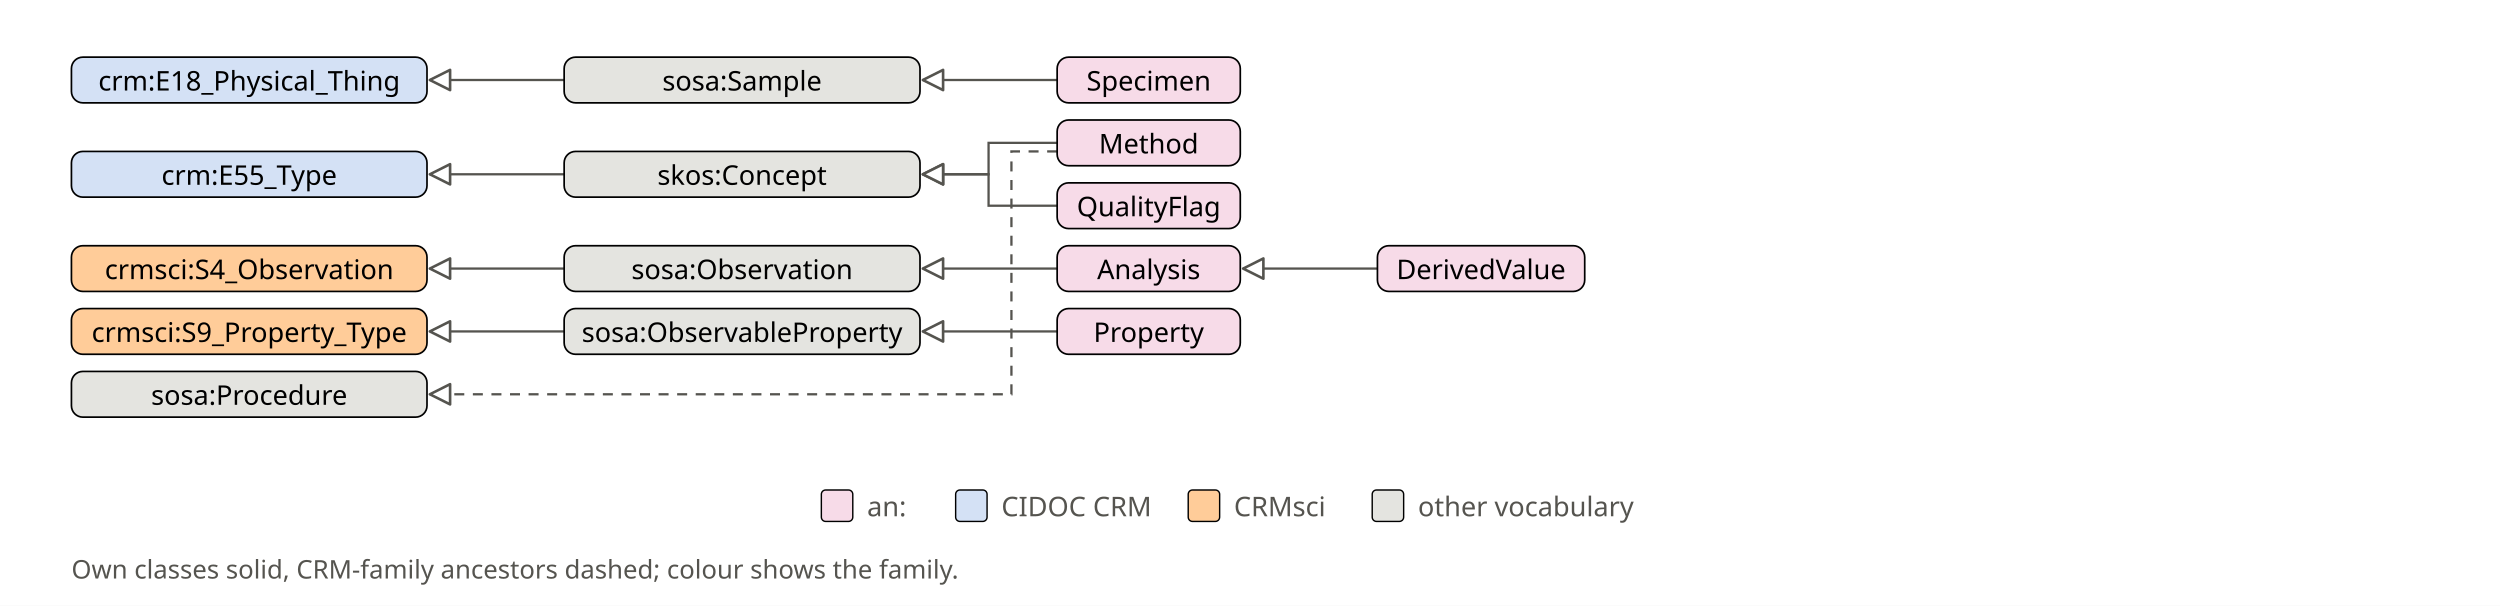
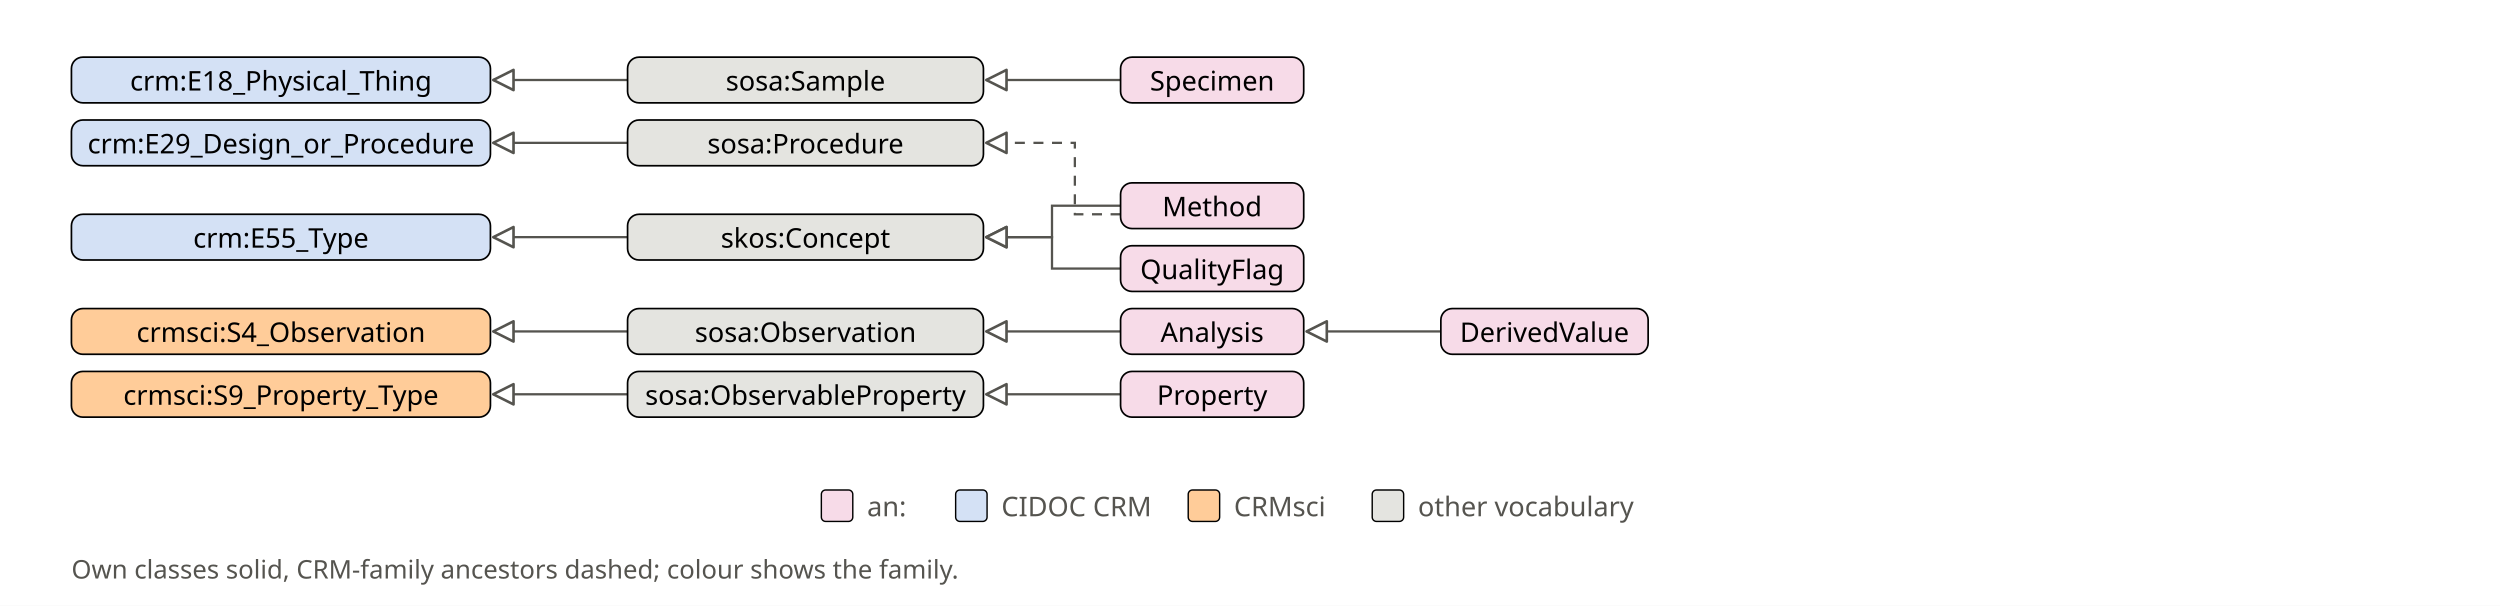
<svg xmlns="http://www.w3.org/2000/svg" width="1750" height="424" viewBox="0 0 1750 424" role="img">
  <rect width="1750" height="424" fill="#ffffff" />
  <defs>
    <marker id="a" viewBox="0 0 10 10" refX="9" refY="5" markerWidth="8" markerHeight="8" orient="auto-start-reverse">
      <path d="M1 1L9 5L1 9" fill="none" stroke="#55544f" stroke-width="1.6" stroke-linecap="round" stroke-linejoin="round" />
    </marker>
    <marker id="t" viewBox="0 0 12 12" refX="11" refY="6" markerWidth="17" markerHeight="17" markerUnits="userSpaceOnUse" orient="auto">
      <path d="M1 1L11 6L1 11Z" fill="#ffffff" stroke="#55544f" stroke-width="1.3" stroke-linejoin="round" />
    </marker>
    <pattern id="warm" width="14" height="14" patternUnits="userSpaceOnUse">
      <rect width="14" height="14" fill="#f9dfb8" />
      <circle cx="7" cy="7" r="1.6" fill="#d9974a" />
    </pattern>
    <pattern id="cold" width="11" height="11" patternUnits="userSpaceOnUse" patternTransform="rotate(45)">
      <rect width="11" height="11" fill="#cfe3f3" />
      <line x1="0" y1="0" x2="0" y2="11" stroke="#7fb0d6" stroke-width="2.4" />
    </pattern>
  </defs>
-   <path d="M 740.0 188.0 L 692.0 188.0 L 692.0 188.0 L 646.0 188.0" fill="none" stroke="#55544f" stroke-width="1.6" marker-end="url(#t)" />
-   <path d="M 394.9 188.0 L 346.9 188.0 L 346.9 188.0 L 300.9 188.0" fill="none" stroke="#55544f" stroke-width="1.6" marker-end="url(#t)" />
-   <path d="M 964.2 188.0 L 916.2 188.0 L 916.2 188.0 L 870.2 188.0" fill="none" stroke="#55544f" stroke-width="1.6" marker-end="url(#t)" />
-   <path d="M 740.0 100.0 L 692.0 100.0 L 692.0 122.0 L 646.0 122.0" fill="none" stroke="#55544f" stroke-width="1.6" marker-end="url(#t)" />
-   <path d="M 394.9 122.0 L 346.9 122.0 L 346.9 122.0 L 300.9 122.0" fill="none" stroke="#55544f" stroke-width="1.6" marker-end="url(#t)" />
-   <path d="M 740.0 232.0 L 692.0 232.0 L 692.0 232.0 L 646.0 232.0" fill="none" stroke="#55544f" stroke-width="1.6" marker-end="url(#t)" />
-   <path d="M 394.9 232.0 L 346.9 232.0 L 346.9 232.0 L 300.9 232.0" fill="none" stroke="#55544f" stroke-width="1.6" marker-end="url(#t)" />
-   <path d="M 740.0 144.0 L 692.0 144.0 L 692.0 122.0 L 646.0 122.0" fill="none" stroke="#55544f" stroke-width="1.6" marker-end="url(#t)" />
-   <path d="M 740.0 56.0 L 692.0 56.0 L 692.0 56.0 L 646.0 56.0" fill="none" stroke="#55544f" stroke-width="1.6" marker-end="url(#t)" />
-   <path d="M 394.9 56.0 L 346.9 56.0 L 346.9 56.0 L 300.9 56.0" fill="none" stroke="#55544f" stroke-width="1.6" marker-end="url(#t)" />
-   <path d="M 740.0 106.0 L 708.0 106.0 L 708.0 276.0 L 300.9 276.0" fill="none" stroke="#55544f" stroke-width="1.6" stroke-dasharray="7 6" marker-end="url(#t)" />
-   <rect x="740.0" y="172.0" width="128.2" height="32.0" rx="8" fill="#f7dbe8" stroke="#000000" stroke-width="1.2" />
-   <text x="804.1" y="188.0" text-anchor="middle" dominant-baseline="central" font-family="Fira Sans" font-size="19" font-weight="500" fill="#000000">Analysis</text>
-   <rect x="394.9" y="172.0" width="249.1" height="32.0" rx="8" fill="#e4e4e0" stroke="#000000" stroke-width="1.2" />
-   <text x="519.45" y="188.0" text-anchor="middle" dominant-baseline="central" font-family="Fira Sans" font-size="19" font-weight="500" fill="#000000">sosa:Observation</text>
-   <rect x="50.0" y="172.0" width="248.9" height="32.0" rx="8" fill="#ffcc99" stroke="#000000" stroke-width="1.2" />
-   <text x="174.45" y="188.0" text-anchor="middle" dominant-baseline="central" font-family="Fira Sans" font-size="19" font-weight="500" fill="#000000">crmsci:S4_Observation</text>
-   <rect x="964.2" y="172.0" width="145.1" height="32.0" rx="8" fill="#f7dbe8" stroke="#000000" stroke-width="1.2" />
-   <text x="1036.75" y="188.0" text-anchor="middle" dominant-baseline="central" font-family="Fira Sans" font-size="19" font-weight="500" fill="#000000">DerivedValue</text>
-   <rect x="740.0" y="84.0" width="128.2" height="32.0" rx="8" fill="#f7dbe8" stroke="#000000" stroke-width="1.2" />
-   <text x="804.1" y="100.0" text-anchor="middle" dominant-baseline="central" font-family="Fira Sans" font-size="19" font-weight="500" fill="#000000">Method</text>
-   <rect x="394.9" y="106.0" width="249.1" height="32.0" rx="8" fill="#e4e4e0" stroke="#000000" stroke-width="1.2" />
-   <text x="519.45" y="122.0" text-anchor="middle" dominant-baseline="central" font-family="Fira Sans" font-size="19" font-weight="500" fill="#000000">skos:Concept</text>
-   <rect x="50.0" y="106.0" width="248.9" height="32.0" rx="8" fill="#d4e1f5" stroke="#000000" stroke-width="1.2" />
-   <text x="174.45" y="122.0" text-anchor="middle" dominant-baseline="central" font-family="Fira Sans" font-size="19" font-weight="500" fill="#000000">crm:E55_Type</text>
-   <rect x="740.0" y="216.0" width="128.2" height="32.0" rx="8" fill="#f7dbe8" stroke="#000000" stroke-width="1.2" />
-   <text x="804.1" y="232.0" text-anchor="middle" dominant-baseline="central" font-family="Fira Sans" font-size="19" font-weight="500" fill="#000000">Property</text>
-   <rect x="394.9" y="216.0" width="249.1" height="32.0" rx="8" fill="#e4e4e0" stroke="#000000" stroke-width="1.2" />
-   <text x="519.45" y="232.0" text-anchor="middle" dominant-baseline="central" font-family="Fira Sans" font-size="19" font-weight="500" fill="#000000">sosa:ObservableProperty</text>
-   <rect x="50.0" y="216.0" width="248.9" height="32.0" rx="8" fill="#ffcc99" stroke="#000000" stroke-width="1.2" />
-   <text x="174.45" y="232.0" text-anchor="middle" dominant-baseline="central" font-family="Fira Sans" font-size="19" font-weight="500" fill="#000000">crmsci:S9_Property_Type</text>
-   <rect x="740.0" y="128.0" width="128.2" height="32.0" rx="8" fill="#f7dbe8" stroke="#000000" stroke-width="1.2" />
-   <text x="804.1" y="144.0" text-anchor="middle" dominant-baseline="central" font-family="Fira Sans" font-size="19" font-weight="500" fill="#000000">QualityFlag</text>
-   <rect x="740.0" y="40.0" width="128.2" height="32.0" rx="8" fill="#f7dbe8" stroke="#000000" stroke-width="1.2" />
-   <text x="804.1" y="56.0" text-anchor="middle" dominant-baseline="central" font-family="Fira Sans" font-size="19" font-weight="500" fill="#000000">Specimen</text>
-   <rect x="394.9" y="40.0" width="249.1" height="32.0" rx="8" fill="#e4e4e0" stroke="#000000" stroke-width="1.2" />
-   <text x="519.45" y="56.0" text-anchor="middle" dominant-baseline="central" font-family="Fira Sans" font-size="19" font-weight="500" fill="#000000">sosa:Sample</text>
-   <rect x="50.0" y="40.0" width="248.9" height="32.0" rx="8" fill="#d4e1f5" stroke="#000000" stroke-width="1.2" />
-   <text x="174.45" y="56.0" text-anchor="middle" dominant-baseline="central" font-family="Fira Sans" font-size="19" font-weight="500" fill="#000000">crm:E18_Physical_Thing</text>
-   <rect x="50.0" y="260.0" width="248.9" height="32.0" rx="8" fill="#e4e4e0" stroke="#000000" stroke-width="1.2" />
-   <text x="174.45" y="276.0" text-anchor="middle" dominant-baseline="central" font-family="Fira Sans" font-size="19" font-weight="500" fill="#000000">sosa:Procedure</text>
+   <path d="M 784.4 232.0 L 736.4 232.0 L 736.4 232.0 L 690.4 232.0" fill="none" stroke="#55544f" stroke-width="1.6" marker-end="url(#t)" />
+   <path d="M 439.3 232.0 L 391.3 232.0 L 391.3 232.0 L 345.3 232.0" fill="none" stroke="#55544f" stroke-width="1.6" marker-end="url(#t)" />
+   <path d="M 1008.6 232.0 L 960.6 232.0 L 960.6 232.0 L 914.6 232.0" fill="none" stroke="#55544f" stroke-width="1.6" marker-end="url(#t)" />
+   <path d="M 784.4 144.0 L 736.4 144.0 L 736.4 166.0 L 690.4 166.0" fill="none" stroke="#55544f" stroke-width="1.6" marker-end="url(#t)" />
+   <path d="M 439.3 166.0 L 391.3 166.0 L 391.3 166.0 L 345.3 166.0" fill="none" stroke="#55544f" stroke-width="1.6" marker-end="url(#t)" />
+   <path d="M 784.4 276.0 L 736.4 276.0 L 736.4 276.0 L 690.4 276.0" fill="none" stroke="#55544f" stroke-width="1.6" marker-end="url(#t)" />
+   <path d="M 439.3 276.0 L 391.3 276.0 L 391.3 276.0 L 345.3 276.0" fill="none" stroke="#55544f" stroke-width="1.6" marker-end="url(#t)" />
+   <path d="M 784.4 188.0 L 736.4 188.0 L 736.4 166.0 L 690.4 166.0" fill="none" stroke="#55544f" stroke-width="1.6" marker-end="url(#t)" />
+   <path d="M 784.4 56.0 L 736.4 56.0 L 736.4 56.0 L 690.4 56.0" fill="none" stroke="#55544f" stroke-width="1.6" marker-end="url(#t)" />
+   <path d="M 439.3 56.0 L 391.3 56.0 L 391.3 56.0 L 345.3 56.0" fill="none" stroke="#55544f" stroke-width="1.6" marker-end="url(#t)" />
+   <path d="M 439.3 100.0 L 391.3 100.0 L 391.3 100.0 L 345.3 100.0" fill="none" stroke="#55544f" stroke-width="1.6" marker-end="url(#t)" />
+   <path d="M 784.4 150.0 L 752.4 150.0 L 752.4 100.0 L 690.4 100.0" fill="none" stroke="#55544f" stroke-width="1.6" stroke-dasharray="7 6" marker-end="url(#t)" />
+   <rect x="784.4" y="216.0" width="128.2" height="32.0" rx="8" fill="#f7dbe8" stroke="#000000" stroke-width="1.2" />
+   <text x="848.5" y="232.0" text-anchor="middle" dominant-baseline="central" font-family="Fira Sans" font-size="19" font-weight="500" fill="#000000">Analysis</text>
+   <rect x="439.3" y="216.0" width="249.1" height="32.0" rx="8" fill="#e4e4e0" stroke="#000000" stroke-width="1.2" />
+   <text x="563.85" y="232.0" text-anchor="middle" dominant-baseline="central" font-family="Fira Sans" font-size="19" font-weight="500" fill="#000000">sosa:Observation</text>
+   <rect x="50.0" y="216.0" width="293.3" height="32.0" rx="8" fill="#ffcc99" stroke="#000000" stroke-width="1.2" />
+   <text x="196.65" y="232.0" text-anchor="middle" dominant-baseline="central" font-family="Fira Sans" font-size="19" font-weight="500" fill="#000000">crmsci:S4_Observation</text>
+   <rect x="1008.6" y="216.0" width="145.1" height="32.0" rx="8" fill="#f7dbe8" stroke="#000000" stroke-width="1.2" />
+   <text x="1081.15" y="232.0" text-anchor="middle" dominant-baseline="central" font-family="Fira Sans" font-size="19" font-weight="500" fill="#000000">DerivedValue</text>
+   <rect x="784.4" y="128.0" width="128.2" height="32.0" rx="8" fill="#f7dbe8" stroke="#000000" stroke-width="1.2" />
+   <text x="848.5" y="144.0" text-anchor="middle" dominant-baseline="central" font-family="Fira Sans" font-size="19" font-weight="500" fill="#000000">Method</text>
+   <rect x="439.3" y="150.0" width="249.1" height="32.0" rx="8" fill="#e4e4e0" stroke="#000000" stroke-width="1.2" />
+   <text x="563.85" y="166.0" text-anchor="middle" dominant-baseline="central" font-family="Fira Sans" font-size="19" font-weight="500" fill="#000000">skos:Concept</text>
+   <rect x="50.0" y="150.0" width="293.3" height="32.0" rx="8" fill="#d4e1f5" stroke="#000000" stroke-width="1.2" />
+   <text x="196.65" y="166.0" text-anchor="middle" dominant-baseline="central" font-family="Fira Sans" font-size="19" font-weight="500" fill="#000000">crm:E55_Type</text>
+   <rect x="784.4" y="260.0" width="128.2" height="32.0" rx="8" fill="#f7dbe8" stroke="#000000" stroke-width="1.2" />
+   <text x="848.5" y="276.0" text-anchor="middle" dominant-baseline="central" font-family="Fira Sans" font-size="19" font-weight="500" fill="#000000">Property</text>
+   <rect x="439.3" y="260.0" width="249.1" height="32.0" rx="8" fill="#e4e4e0" stroke="#000000" stroke-width="1.2" />
+   <text x="563.85" y="276.0" text-anchor="middle" dominant-baseline="central" font-family="Fira Sans" font-size="19" font-weight="500" fill="#000000">sosa:ObservableProperty</text>
+   <rect x="50.0" y="260.0" width="293.3" height="32.0" rx="8" fill="#ffcc99" stroke="#000000" stroke-width="1.2" />
+   <text x="196.65" y="276.0" text-anchor="middle" dominant-baseline="central" font-family="Fira Sans" font-size="19" font-weight="500" fill="#000000">crmsci:S9_Property_Type</text>
+   <rect x="784.4" y="172.0" width="128.2" height="32.0" rx="8" fill="#f7dbe8" stroke="#000000" stroke-width="1.2" />
+   <text x="848.5" y="188.0" text-anchor="middle" dominant-baseline="central" font-family="Fira Sans" font-size="19" font-weight="500" fill="#000000">QualityFlag</text>
+   <rect x="784.4" y="40.0" width="128.2" height="32.0" rx="8" fill="#f7dbe8" stroke="#000000" stroke-width="1.2" />
+   <text x="848.5" y="56.0" text-anchor="middle" dominant-baseline="central" font-family="Fira Sans" font-size="19" font-weight="500" fill="#000000">Specimen</text>
+   <rect x="439.3" y="40.0" width="249.1" height="32.0" rx="8" fill="#e4e4e0" stroke="#000000" stroke-width="1.2" />
+   <text x="563.85" y="56.0" text-anchor="middle" dominant-baseline="central" font-family="Fira Sans" font-size="19" font-weight="500" fill="#000000">sosa:Sample</text>
+   <rect x="50.0" y="40.0" width="293.3" height="32.0" rx="8" fill="#d4e1f5" stroke="#000000" stroke-width="1.2" />
+   <text x="196.65" y="56.0" text-anchor="middle" dominant-baseline="central" font-family="Fira Sans" font-size="19" font-weight="500" fill="#000000">crm:E18_Physical_Thing</text>
+   <rect x="439.3" y="84.0" width="249.1" height="32.0" rx="8" fill="#e4e4e0" stroke="#000000" stroke-width="1.2" />
+   <text x="563.85" y="100.0" text-anchor="middle" dominant-baseline="central" font-family="Fira Sans" font-size="19" font-weight="500" fill="#000000">sosa:Procedure</text>
+   <rect x="50.0" y="84.0" width="293.3" height="32.0" rx="8" fill="#d4e1f5" stroke="#000000" stroke-width="1.2" />
+   <text x="196.65" y="100.0" text-anchor="middle" dominant-baseline="central" font-family="Fira Sans" font-size="19" font-weight="500" fill="#000000">crm:E29_Design_or_Procedure</text>
  <rect x="574.95" y="343" width="22" height="22" rx="3" fill="#f7dbe8" stroke="#000000" stroke-width="1" />
  <text x="606.95" y="354" text-anchor="start" dominant-baseline="central" font-family="Fira Sans" font-size="19" fill="#55544f">an:</text>
  <rect x="668.95" y="343" width="22" height="22" rx="3" fill="#d4e1f5" stroke="#000000" stroke-width="1" />
  <text x="700.95" y="354" text-anchor="start" dominant-baseline="central" font-family="Fira Sans" font-size="19" fill="#55544f">CIDOC CRM</text>
  <rect x="831.75" y="343" width="22" height="22" rx="3" fill="#ffcc99" stroke="#000000" stroke-width="1" />
  <text x="863.75" y="354" text-anchor="start" dominant-baseline="central" font-family="Fira Sans" font-size="19" fill="#55544f">CRMsci</text>
  <rect x="960.55" y="343" width="22" height="22" rx="3" fill="#e4e4e0" stroke="#000000" stroke-width="1" />
  <text x="992.55" y="354" text-anchor="start" dominant-baseline="central" font-family="Fira Sans" font-size="19" fill="#55544f">other vocabulary</text>
  <text x="50" y="398" text-anchor="start" dominant-baseline="central" font-family="Fira Sans" font-size="18" fill="#55544f">Own classes solid, CRM-family ancestors dashed; colour shows the family.</text>
</svg>
